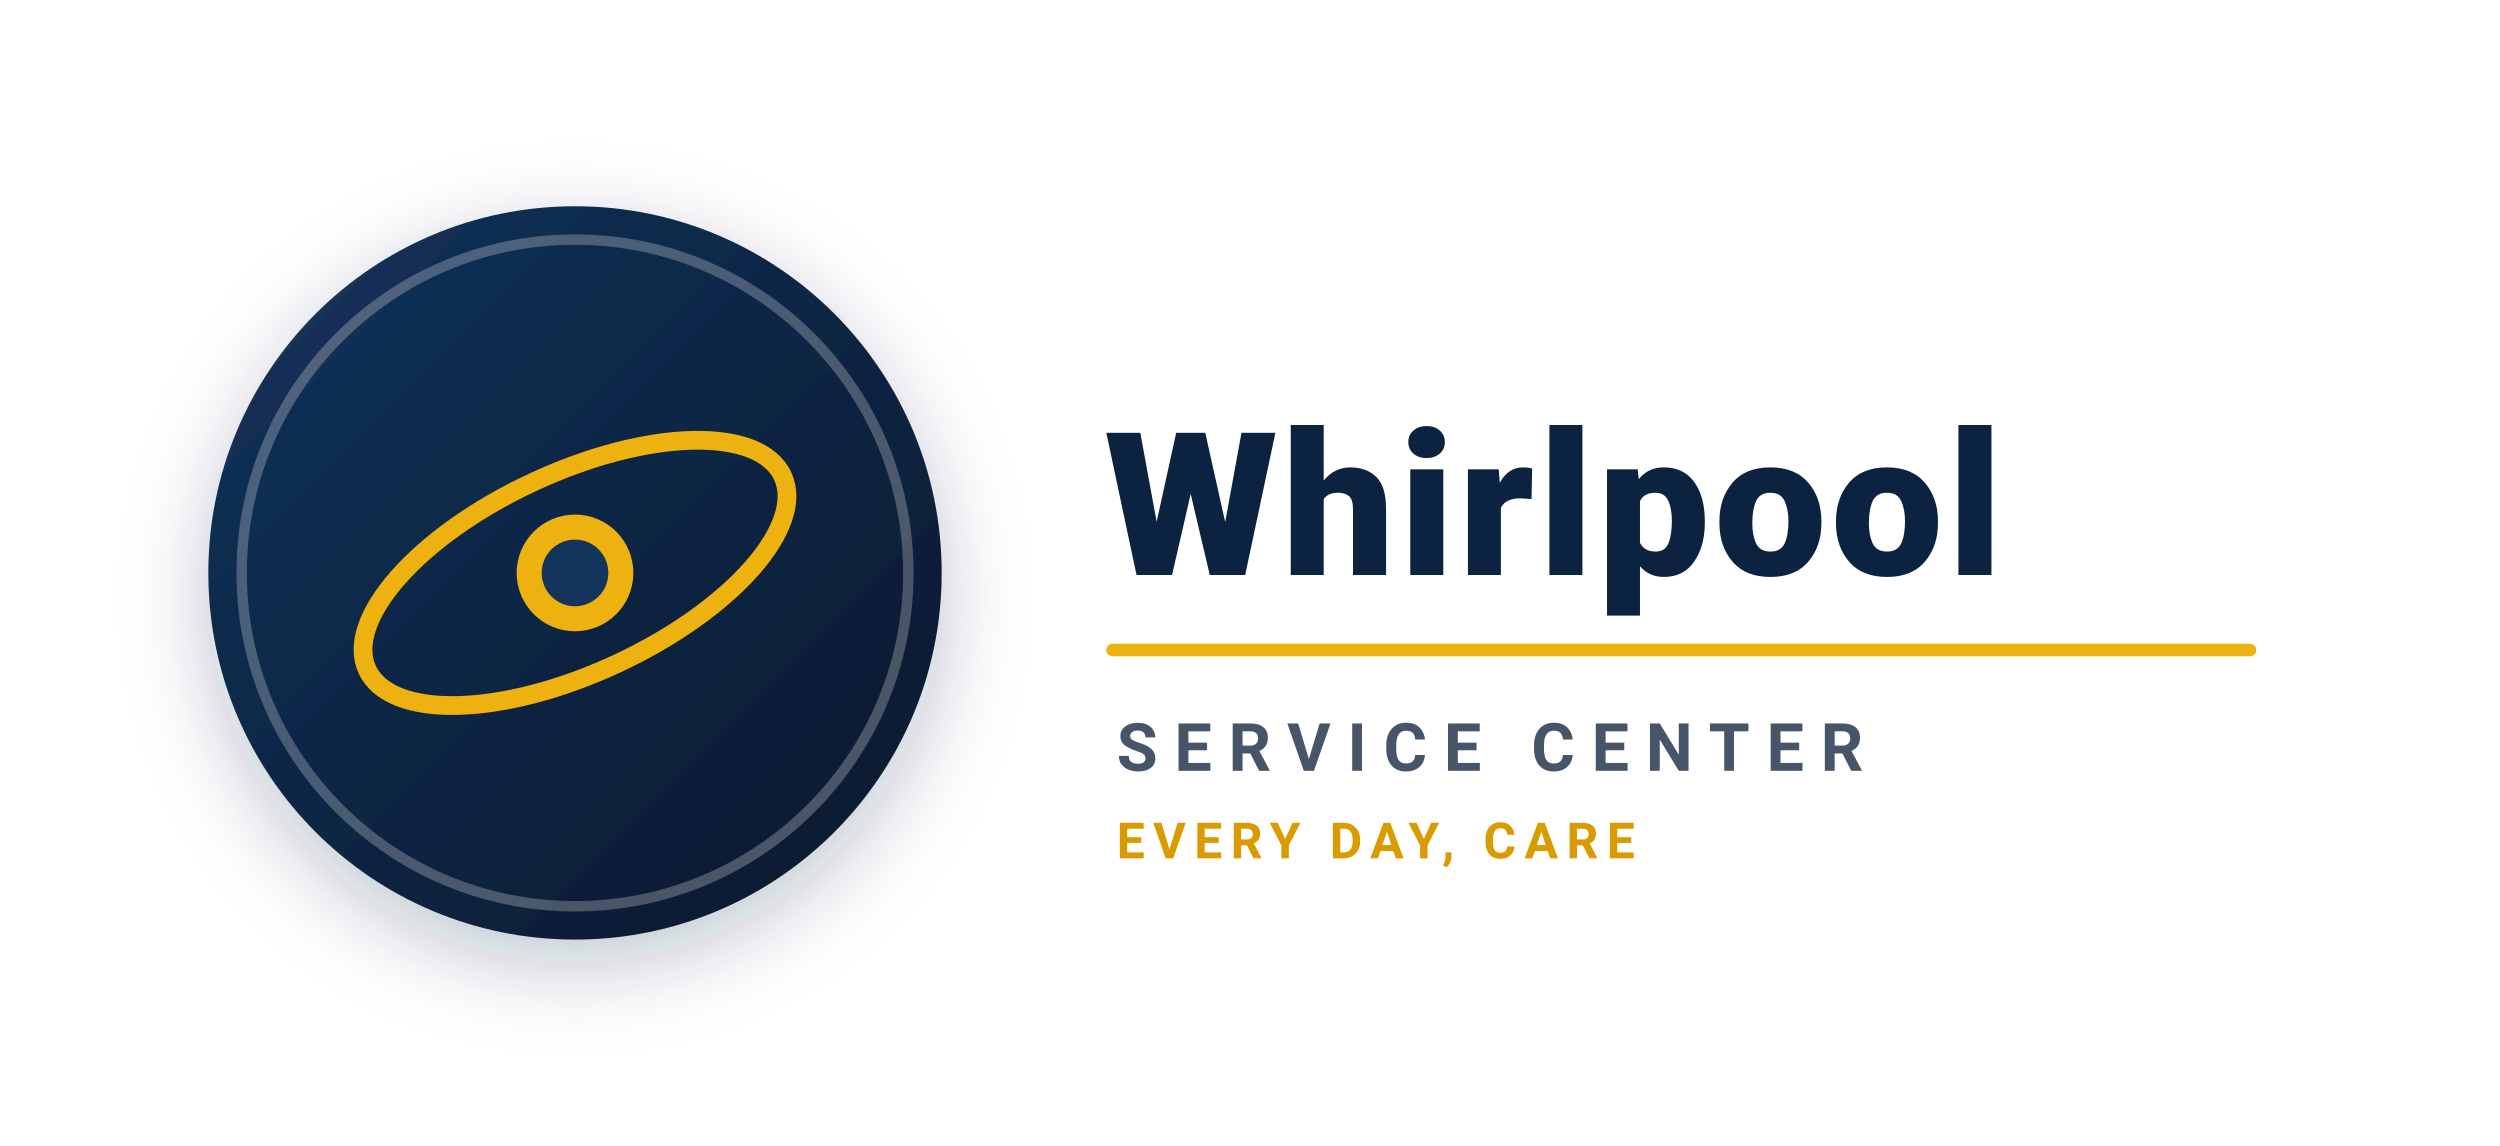
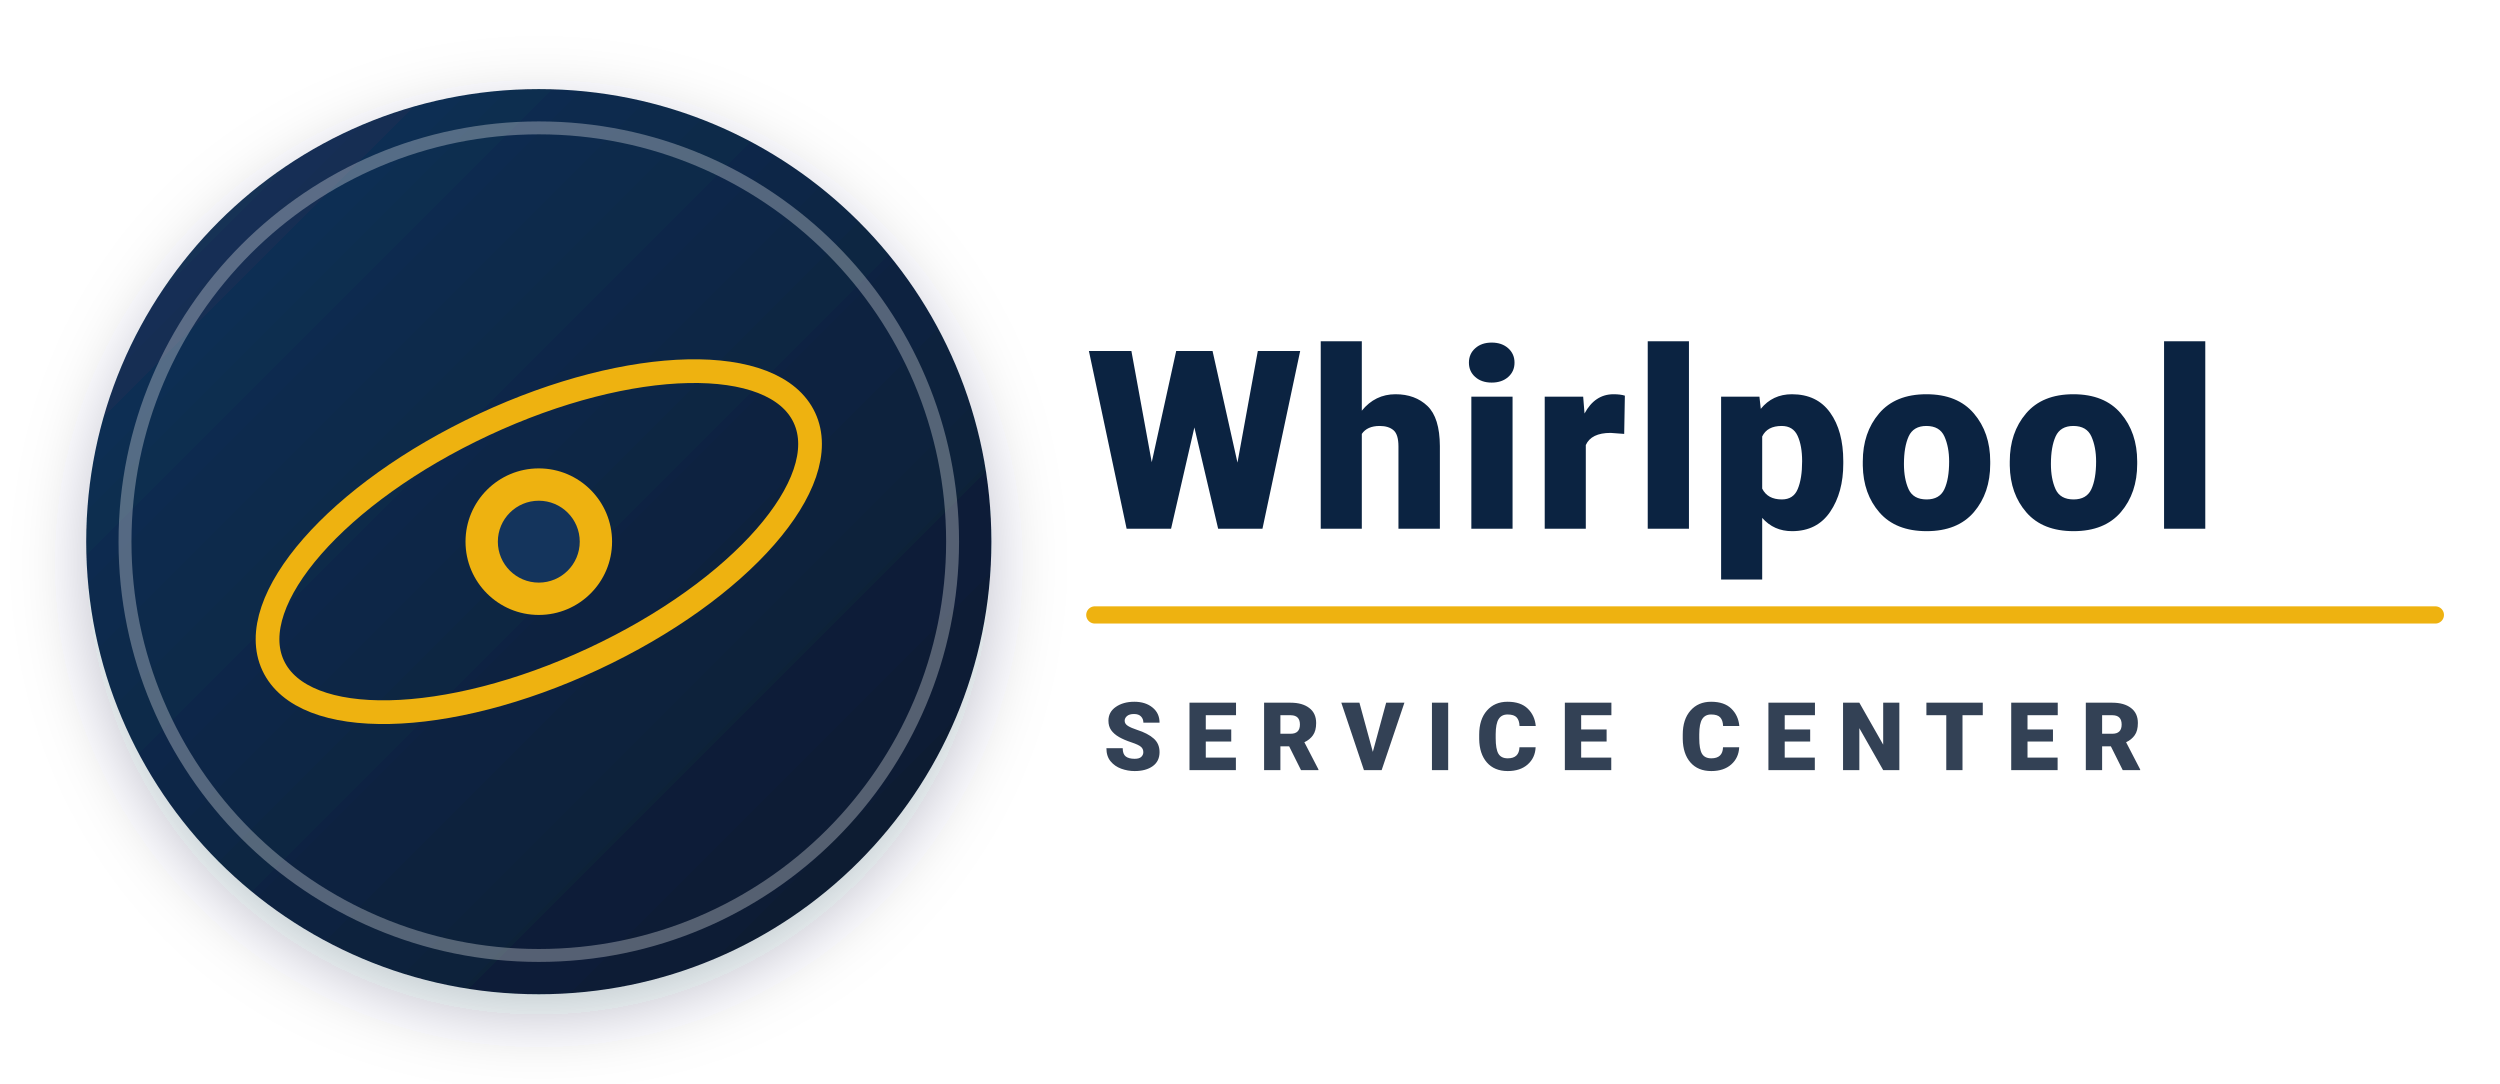
- <svg xmlns="http://www.w3.org/2000/svg" width="600" height="275" viewBox="0 0 600 275">
+ <svg xmlns="http://www.w3.org/2000/svg" width="600" height="260" viewBox="0 15 580 240">
  <defs>
    <linearGradient id="whirlGrad" x1="0%" y1="0%" x2="100%" y2="100%">
      <stop offset="0%" stop-color="#14345C" />
      <stop offset="100%" stop-color="#07172B" />
    </linearGradient>
    <filter id="whirlShadow" x="-20%" y="-20%" width="140%" height="140%">
-       <feDropShadow dx="0" dy="6" stdDeviation="10" flood-color="#0B2341" flood-opacity="0.25" />
+       <feDropShadow dx="0" dy="5" stdDeviation="8" flood-color="#0B2341" flood-opacity="0.25" />
    </filter>
  </defs>
-   <circle cx="138" cy="137.5" r="88" fill="url(#whirlGrad)" filter="url(#whirlShadow)" />
-   <circle cx="138" cy="137.5" r="80" fill="none" stroke="rgba(255,255,255,0.25)" stroke-width="2.5" />
-   <ellipse cx="138" cy="137.5" rx="55" ry="24" fill="none" stroke="#EEB210" stroke-width="4.5" transform="rotate(-25 138 137.5)" />
-   <circle cx="138" cy="137.5" r="14" fill="#EEB210" />
-   <circle cx="138" cy="137.5" r="8" fill="#14345C" />
-   <text x="265" y="138" font-family="'Segoe UI', Roboto, Helvetica, Arial, sans-serif" font-weight="800" font-size="48" fill="#0B2341" letter-spacing="1">Whirlpool</text>
-   <line x1="267" y1="156" x2="540" y2="156" stroke="#EEB210" stroke-width="3" stroke-linecap="round" />
-   <text x="268" y="185" font-family="'Segoe UI', Roboto, Helvetica, Arial, sans-serif" font-weight="700" font-size="16" fill="#475569" letter-spacing="4">SERVICE CENTER</text>
-   <text x="268" y="206" font-family="'Segoe UI', Roboto, Helvetica, Arial, sans-serif" font-weight="600" font-size="12" fill="#D99B00" letter-spacing="2">EVERY DAY, CARE</text>
+   <circle cx="125" cy="135" r="105" fill="url(#whirlGrad)" filter="url(#whirlShadow)" />
+   <circle cx="125" cy="135" r="96" fill="none" stroke="rgba(255,255,255,0.3)" stroke-width="3" />
+   <ellipse cx="125" cy="135" rx="68" ry="30" fill="none" stroke="#EEB210" stroke-width="5.5" transform="rotate(-25 125 135)" />
+   <circle cx="125" cy="135" r="17" fill="#EEB210" />
+   <circle cx="125" cy="135" r="9.5" fill="#14345C" />
+   <text x="252" y="132" font-family="'Segoe UI', Roboto, Helvetica, Arial, sans-serif" font-weight="800" font-size="58" fill="#0B2341" letter-spacing="1.5">Whirlpool</text>
+   <line x1="254" y1="152" x2="565" y2="152" stroke="#EEB210" stroke-width="4" stroke-linecap="round" />
+   <text x="256" y="188" font-family="'Segoe UI', Roboto, Helvetica, Arial, sans-serif" font-weight="800" font-size="22" fill="#334155" letter-spacing="5">SERVICE CENTER</text>
</svg>
